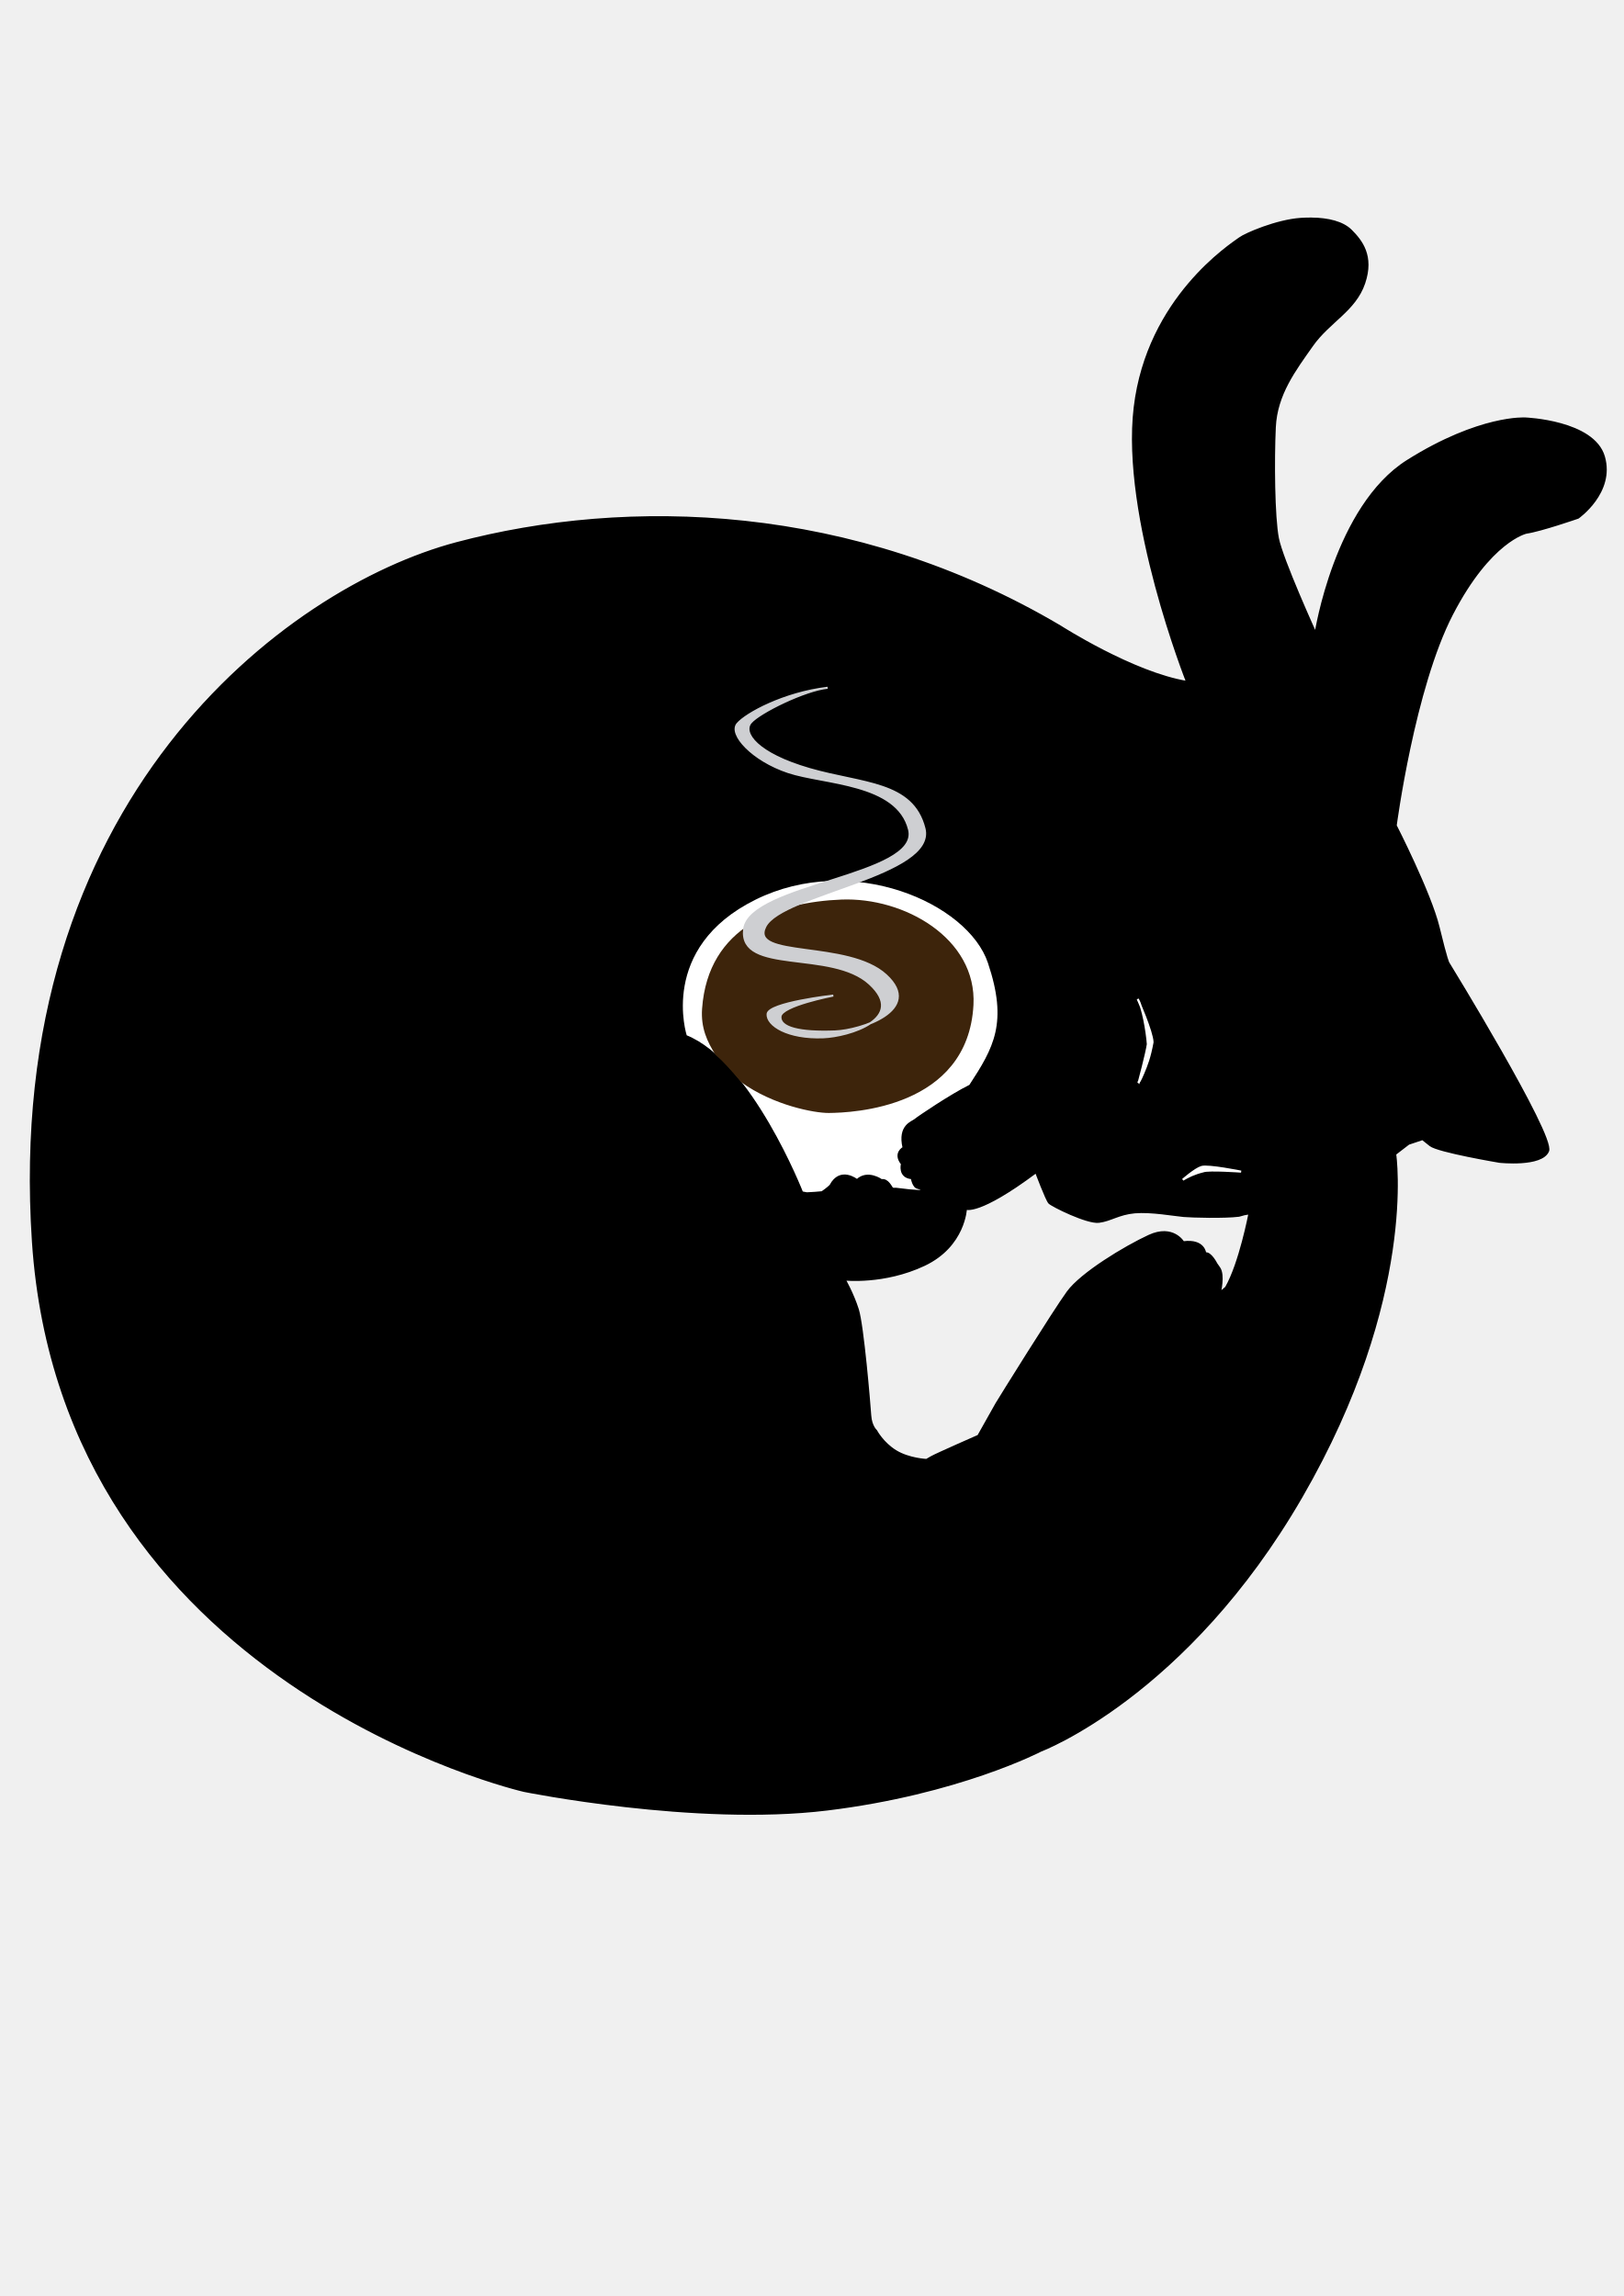
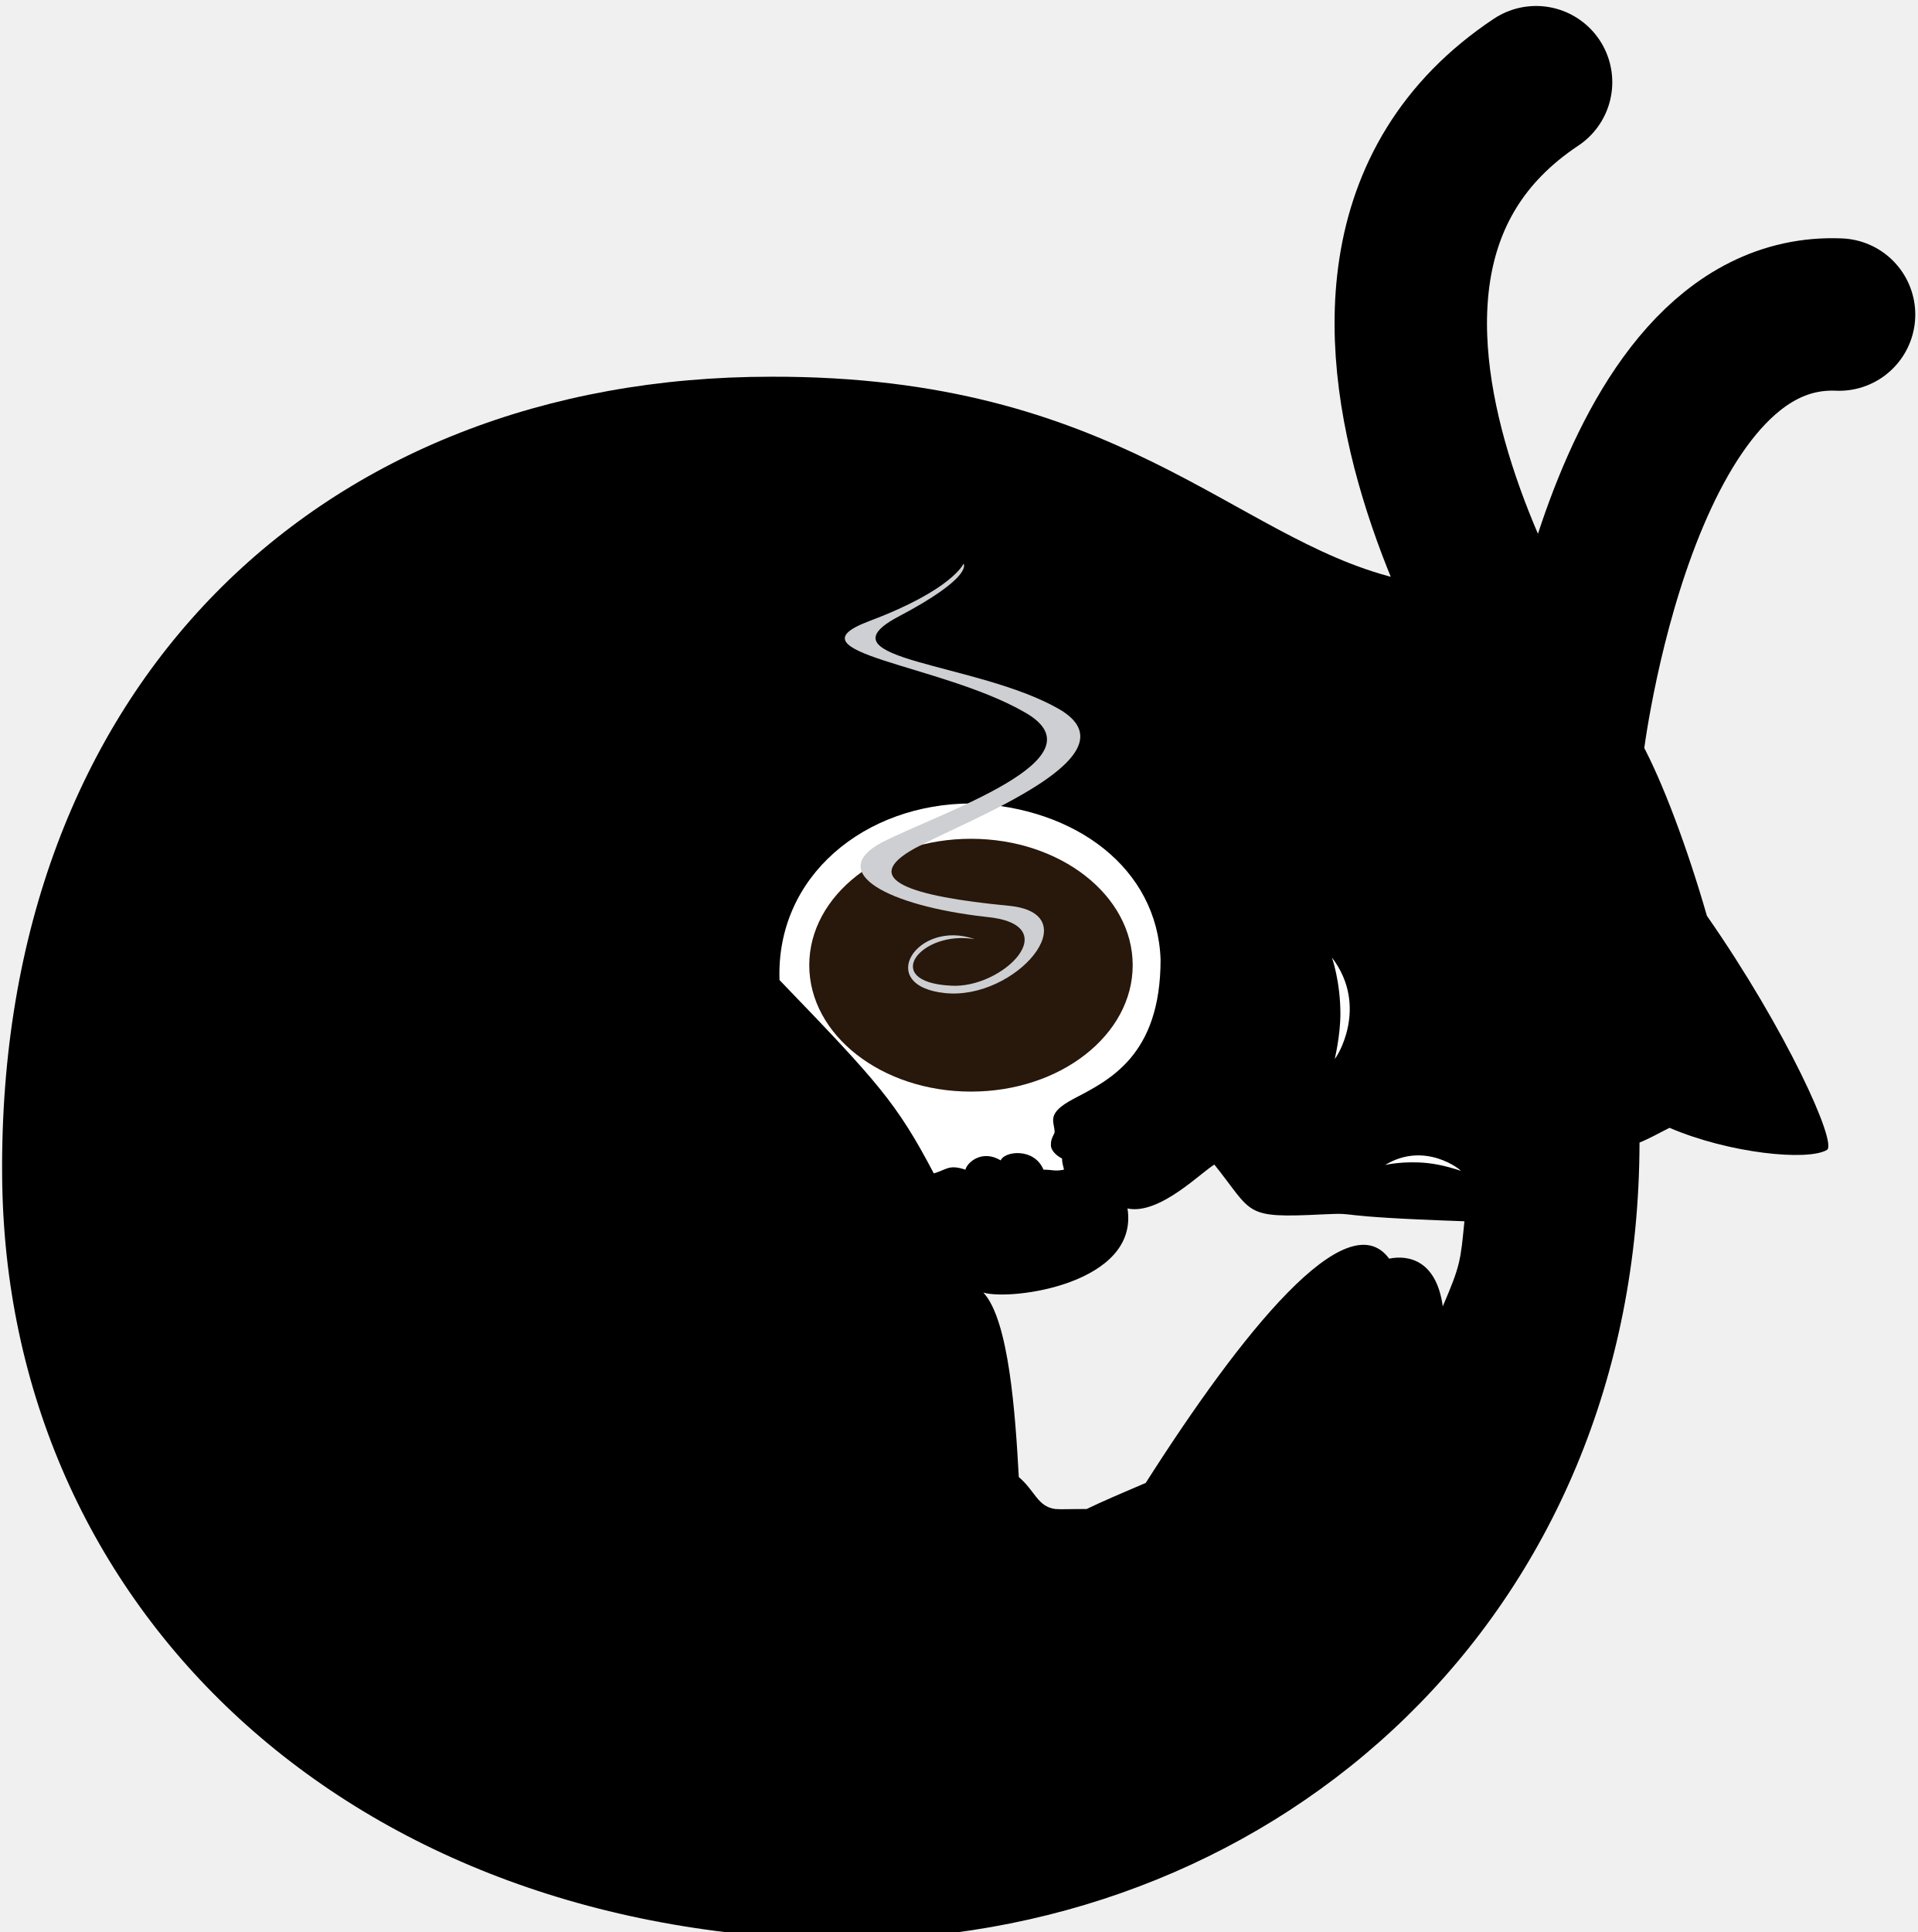
- <svg xmlns="http://www.w3.org/2000/svg" width="210mm" height="297mm" viewBox="0 0 210 297" version="1.1" id="svg844">
-   <defs id="defs838" />
-   <g id="layer1" style="display:inline">
-     <path id="path26" d="m 169.665,28.274 c -0.483,-0.007 -0.977,0.009 -1.473,0.043 -3.047,0.212 -7.066,1.914 -7.883,2.521 -1.044,0.775 -11.85,7.673 -13.551,21.847 -1.701,14.174 6.771,35.53 6.771,35.53 C 146.537,87.081 137.12,81.034 137.12,81.034 110.284,65.159 81.18,64.403 59.068,70.261 36.956,76.12 0.482,103.712 4.261,160.598 c 3.814,57.398 63.5,71.059 63.5,71.059 0,0 22.145,4.488 39.183,2.416 17.038,-2.071 27.662,-7.617 27.662,-7.617 0,0 18.842,-7.082 33.743,-32.874 14.9,-25.791 12.094,-44.3 12.094,-44.3 l 1.737,-1.336 1.804,-0.601 1.003,0.801 c 1.002,0.802 8.953,2.138 8.953,2.138 0,0 5.479,0.601 6.281,-1.404 0.802,-2.005 -12.896,-24.322 -12.896,-24.322 0,0 -0.2,-0.2 -1.269,-4.61 -1.069,-4.41 -5.546,-13.163 -5.546,-13.163 0,0 2.338,-17.774 7.283,-27.329 4.944,-9.555 9.622,-10.555 9.622,-10.555 1.871,-0.267 6.681,-1.938 6.681,-1.938 0,0 4.677,-3.276 3.341,-7.886 -1.336,-4.61 -10.156,-4.944 -10.156,-4.944 0,0 -5.88,-0.401 -15.234,5.479 -9.354,5.88 -11.894,22.317 -11.894,22.317 0,0 -4.343,-9.555 -4.878,-12.294 -0.535,-2.74 -0.601,-10.089 -0.4,-14.366 0.2,-4.276 2.606,-7.417 4.811,-10.557 2.205,-3.14 5.546,-4.543 6.748,-8.085 1.203,-3.541 -0.383,-5.488 -1.706,-6.81 -1.075,-1.075 -2.971,-1.515 -5.064,-1.544 z M 134.002,151.621 c 0,0 1.339,3.585 1.701,3.969 0.362,0.384 4.914,2.646 6.425,2.457 1.512,-0.189 2.551,-1.039 4.63,-1.228 2.079,-0.189 5.197,0.378 6.331,0.473 1.134,0.095 5.234,0.205 7.142,-0.031 1.228,-0.378 1.362,-0.253 1.362,-0.253 0,0 -1.229,6.425 -3.024,9.544 l -0.803,0.685 c 0,0 0.567,-2.291 -0.071,-3.213 -0.638,-0.921 -0.378,-0.543 -0.378,-0.543 0,0 -0.756,-1.512 -1.441,-1.347 0,0 -0.118,-1.796 -2.835,-1.441 0,0 -1.323,-2.268 -4.441,-0.827 -3.118,1.441 -8.741,4.843 -10.513,7.276 -1.772,2.433 -8.882,13.867 -9.213,14.434 -0.331,0.567 -2.339,4.157 -2.339,4.157 0,0 -5.386,2.362 -6.048,2.74 l -0.661,0.378 c 0,0 -2.268,-0.094 -3.969,-1.134 -1.701,-1.039 -2.551,-2.646 -2.551,-2.646 0,0 -0.662,-0.567 -0.756,-1.984 -0.095,-1.417 -0.945,-11.623 -1.607,-13.702 -0.661,-2.079 -1.701,-3.874 -1.701,-3.874 0,0 5.102,0.567 10.3,-1.89 5.197,-2.457 5.386,-7.276 5.386,-7.276 0,0 1.607,0.85 9.072,-4.725 z" style="fill:#000000;stroke:#000000;stroke-width:0.265px;stroke-linecap:butt;stroke-linejoin:miter;stroke-opacity:1" />
-   </g>
-   <g id="layer3" style="display:inline">
-     <path style="fill:#ffffff;stroke:#000000;stroke-width:0.265px;stroke-linecap:butt;stroke-linejoin:miter;stroke-opacity:1" d="m 118.708,153.653 c 0,0 2.778,0.841 -2.858,0.118 0,0 -0.307,0.047 -0.449,-0.047 -0.142,-0.095 -0.567,-1.205 -1.394,-1.063 0,0 -1.795,-1.299 -3.166,-5e-5 0,0 -2.157,-1.737 -3.433,0.697 0,0 -0.441,0.437 -1.092,0.866 -0.642,0.051 -1.182,0.115 -1.971,0.138 l -0.614,-0.118 c 0,0 -6.605,-16.882 -15.027,-20.224 0,0 -3.761,-11.467 8.949,-17.76 12.518,-6.198 27.606,0.417 30.24,8.24 2.634,7.823 0.762,11.059 -2.427,15.937 -2.475,1.218 -6.756,4.115 -7.114,4.428 -0.358,0.312 -2.156,0.727 -1.488,3.6 0,0 -1.321,0.699 -0.211,2.093 0,0 -0.449,1.701 1.276,1.843 0,0 0.189,1.181 0.78,1.252" id="path1410" />
-     <path style="display:inline;fill:#3d240b;fill-opacity:1;stroke:#3d240b;stroke-width:0.265px;stroke-linecap:butt;stroke-linejoin:miter;stroke-opacity:1" d="m 125.77,129.991 c 0.456,-8.513 -8.88,-13.822 -16.967,-13.494 -8.087,0.329 -17.101,3.356 -17.867,13.986 -0.176,2.444 0.652,4.222 1.721,5.895 1.149,0.975 2.28,2.325 3.294,3.506 4.132,2.982 9.423,3.967 11.239,3.952 3.069,-0.024 17.874,-0.648 18.58,-13.845 z" id="path5119" />
-   </g>
-   <g id="layer2" style="display:inline" />
-   <g id="layer5">
-     <path style="fill:#cecfd2;stroke:#cecfd2;stroke-width:0.265px;stroke-linecap:butt;stroke-linejoin:miter;stroke-opacity:1;fill-opacity:1" d="m 100.939,131.503 c -0.105,1.436 2.444,2.101 7.078,1.918 3.275,-0.129 11.486,-2.753 6.582,-7.276 -4.905,-4.523 -17.774,-2.085 -15.606,-6.312 2.168,-4.227 22.099,-6.59 20.573,-12.662 -1.526,-6.072 -8.043,-5.718 -14.864,-7.69 -6.821,-1.972 -8.723,-4.69 -7.599,-6.013 1.124,-1.323 7.036,-4.219 9.94,-4.502 -5.659,0.678 -10.544,3.343 -11.669,4.666 -1.124,1.323 1.935,4.702 6.573,6.244 4.638,1.542 14.099,1.353 15.625,7.425 1.526,6.072 -20.688,7.046 -21.334,12.927 -0.646,5.88 11.33,2.517 16.235,7.039 4.905,4.523 -2.711,6.783 -5.986,6.912 -4.634,0.182 -7.315,-1.573 -7.21,-3.01 0.105,-1.436 8.496,-2.387 8.496,-2.387 0,0 -6.728,1.283 -6.833,2.72 z" id="path5182" />
-     <path style="fill:#ffffff;stroke:#ffffff;stroke-width:0.265px;stroke-linecap:butt;stroke-linejoin:miter;stroke-opacity:1" d="m 147.286,139.986 c 0,0 0.982,-3.648 1.169,-4.911 -0.117,-1.637 -0.655,-4.794 -1.31,-5.847 0,0 1.895,4.259 1.918,5.589 -0.374,2.011 -0.73,2.892 -1.193,3.999 -0.463,1.107 -0.585,1.169 -0.585,1.169 z" id="path5216" />
-     <path style="fill:#ffffff;stroke:#ffffff;stroke-width:0.265px;stroke-linecap:butt;stroke-linejoin:miter;stroke-opacity:1" d="m 152.979,152.607 c 0,0 1.58,-1.396 2.422,-1.653 0.842,-0.257 5.116,0.602 5.116,0.602 0,0 -4.18,-0.298 -4.882,-0.041 -1.201,0.298 -1.935,0.673 -2.656,1.092 z" id="path5218" />
+ <svg xmlns="http://www.w3.org/2000/svg" viewBox="0 0 27.3 27.5">
+   <g>
+     <g transform="matrix(0.2646,0,0,0.2646,-13.3,-22.3)">
+       <path transform="scale(.2646)" d="M346.7 395.1c-91.7 0-157.1 63-156.3 162.4.6 87.9 70.7 155.1 173.1 155.4 86.9-1.1 159.6-65.8 159.8-162.1 2.2-.9 3.7-1.8 6.1-3 12.1 5.2 28.1 6.8 32 4.5 2.2-1.3-8.3-24.5-24.4-47.6-4-13.9-9-27.2-13.2-35-43.9-44.5-17.6-26.4-50.2-33.7-32.9-8.2-56.5-41.1-126.85-40.9zm90.1 160.1c8.1 10.1 5.8 11 22.1 10.2 8.3-.4-.2.4 28.8 1.4-.8 8.1-.8 8.9-4.4 17.3-1.3-9.4-7-10.5-10.9-9.7-8.6-11.7-30 15-49.5 45.6-5.4 2.3-8.9 3.8-12 5.3-4.1 0-4.8.1-6.4 0-3.6-.5-4.1-3.7-7.4-6.5-.7-12.8-2-31.9-7.2-37.5 5.7 1.7 31.7-1.8 29.3-17.1 6.6 1.4 15.3-7.7 17.8-9z" style="fill:#000" />
+       <path d="M149.2 101.2c-11.8-.5-14.6 23.2-14.6 23.2s-17.8-25.0-1.7-35.7" style="fill:none;stroke:#000;stroke-width:8.2;stroke-linecap:round" />
+       <path d="M112.7 135.9c0 5.2-2.8 6.5-4.7 7.5-1.5.8-1 1.2-1 1.8-.2.4-.2.5-.2.7 0 .2.2.5.6.7 0 .3.1.5.1.6-.5.1-.6 0-1.1 0-.5-1.2-2.1-1-2.3-.5-1-.6-1.8.1-1.9.5-.9-.3-1 0-1.7.2-2-3.8-3-4.9-8.3-10.4-.2-5.6 4.6-9.5 10.334-9.5 5.6.2 10 3.5 10.166 8.4z" style="fill:#fff" />
+       <ellipse ry="6.8" rx="8.7" cy="136.2" cx="102.5" style="fill:#28170b" />
+       <path d="M97 117.7c-4.5 1.7 3.9 2.3 8.4 4.9 4.4 2.5-4.6 5.4-7.7 7-3 1.6.3 3.4 5.6 4 4.4.4.9 3.9-1.9 3.7-3.8-.2-1.6-3 1.3-2.5-3.1-1.1-5.4 2.5-1.6 2.9 3.8.4 7.8-4.3 3.4-4.7-5.2-.5-8.1-1.4-5-3.1 3-1.6 12.1-5 7.7-7.5-4.4-2.5-12.9-2.6-8.7-4.9 4.2-2.2 3.6-2.9 3.6-2.9s-.6 1.4-5 3.06z" style="fill:#cecfd2;stroke-width:18.9;" />
+     </g>
+     <path id="e" style="fill:#fff;" d="M18.96 13.63c.54.71.05 1.45.04 1.44 0 0 .08-.33.08-.64 0-.46-.12-.8-.12-.8z" />
+     <use href="#e" transform="rotate(-84,20.5,10.35) scale(.75)" />
  </g>
</svg>
